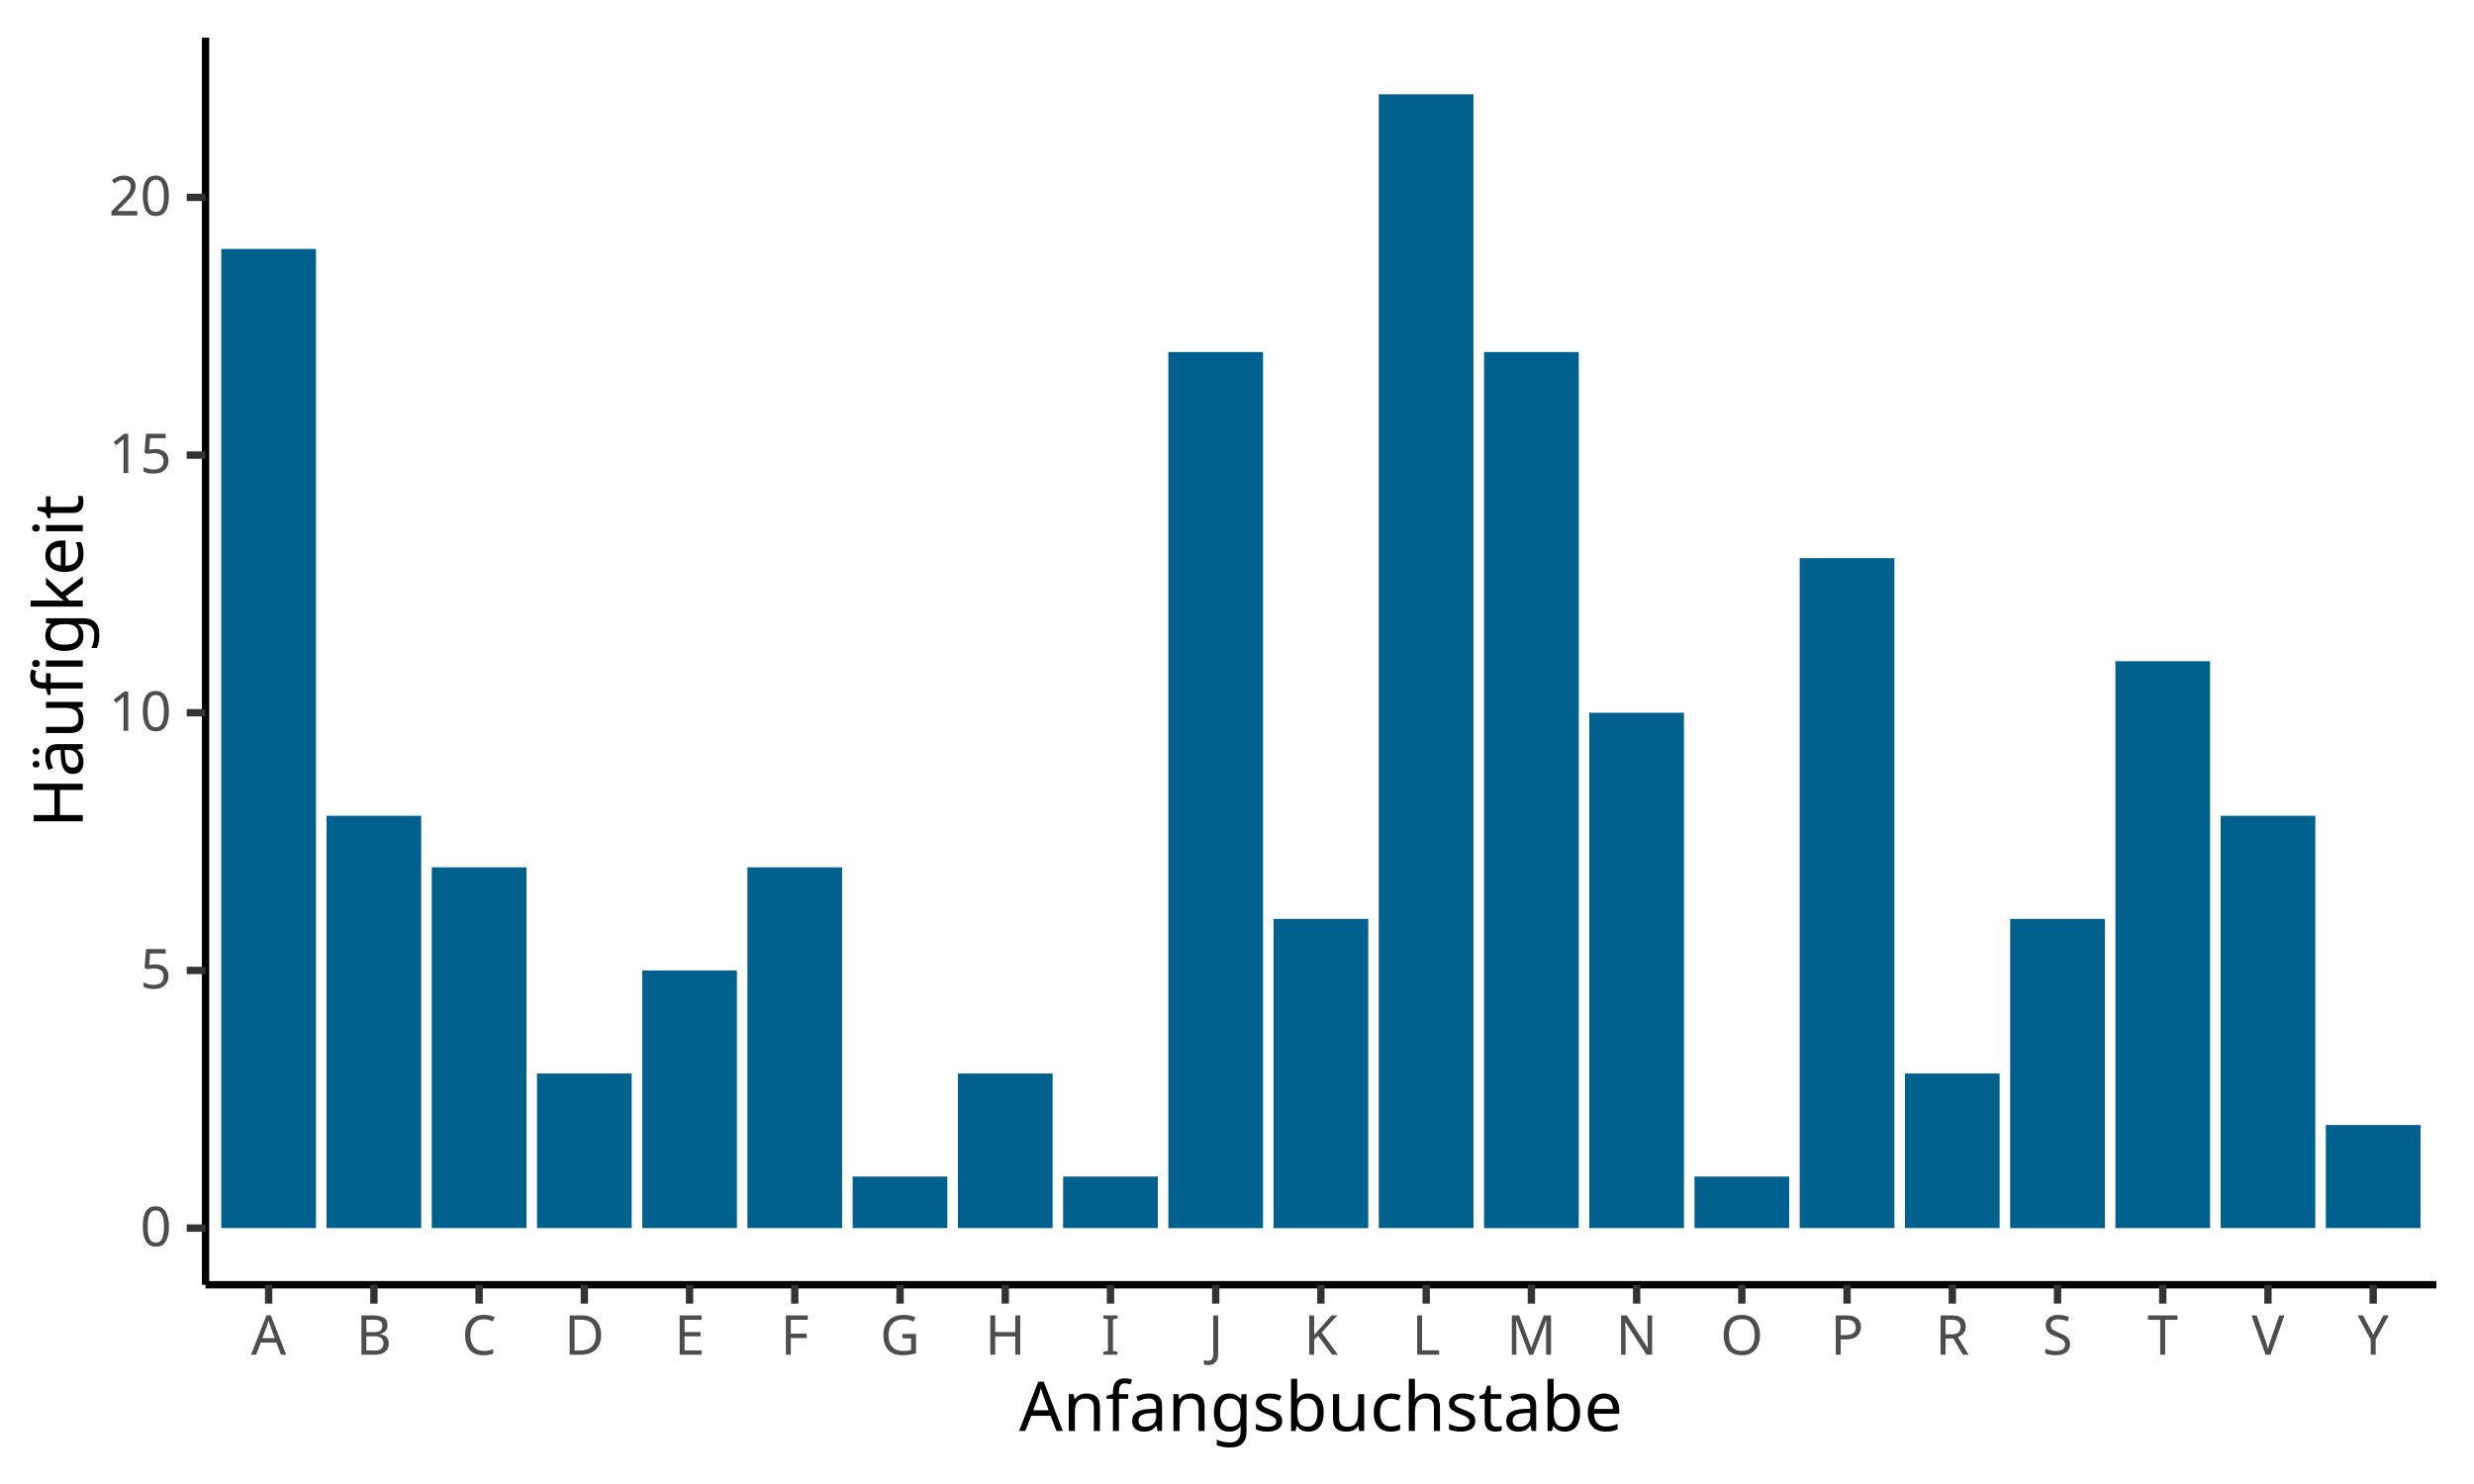
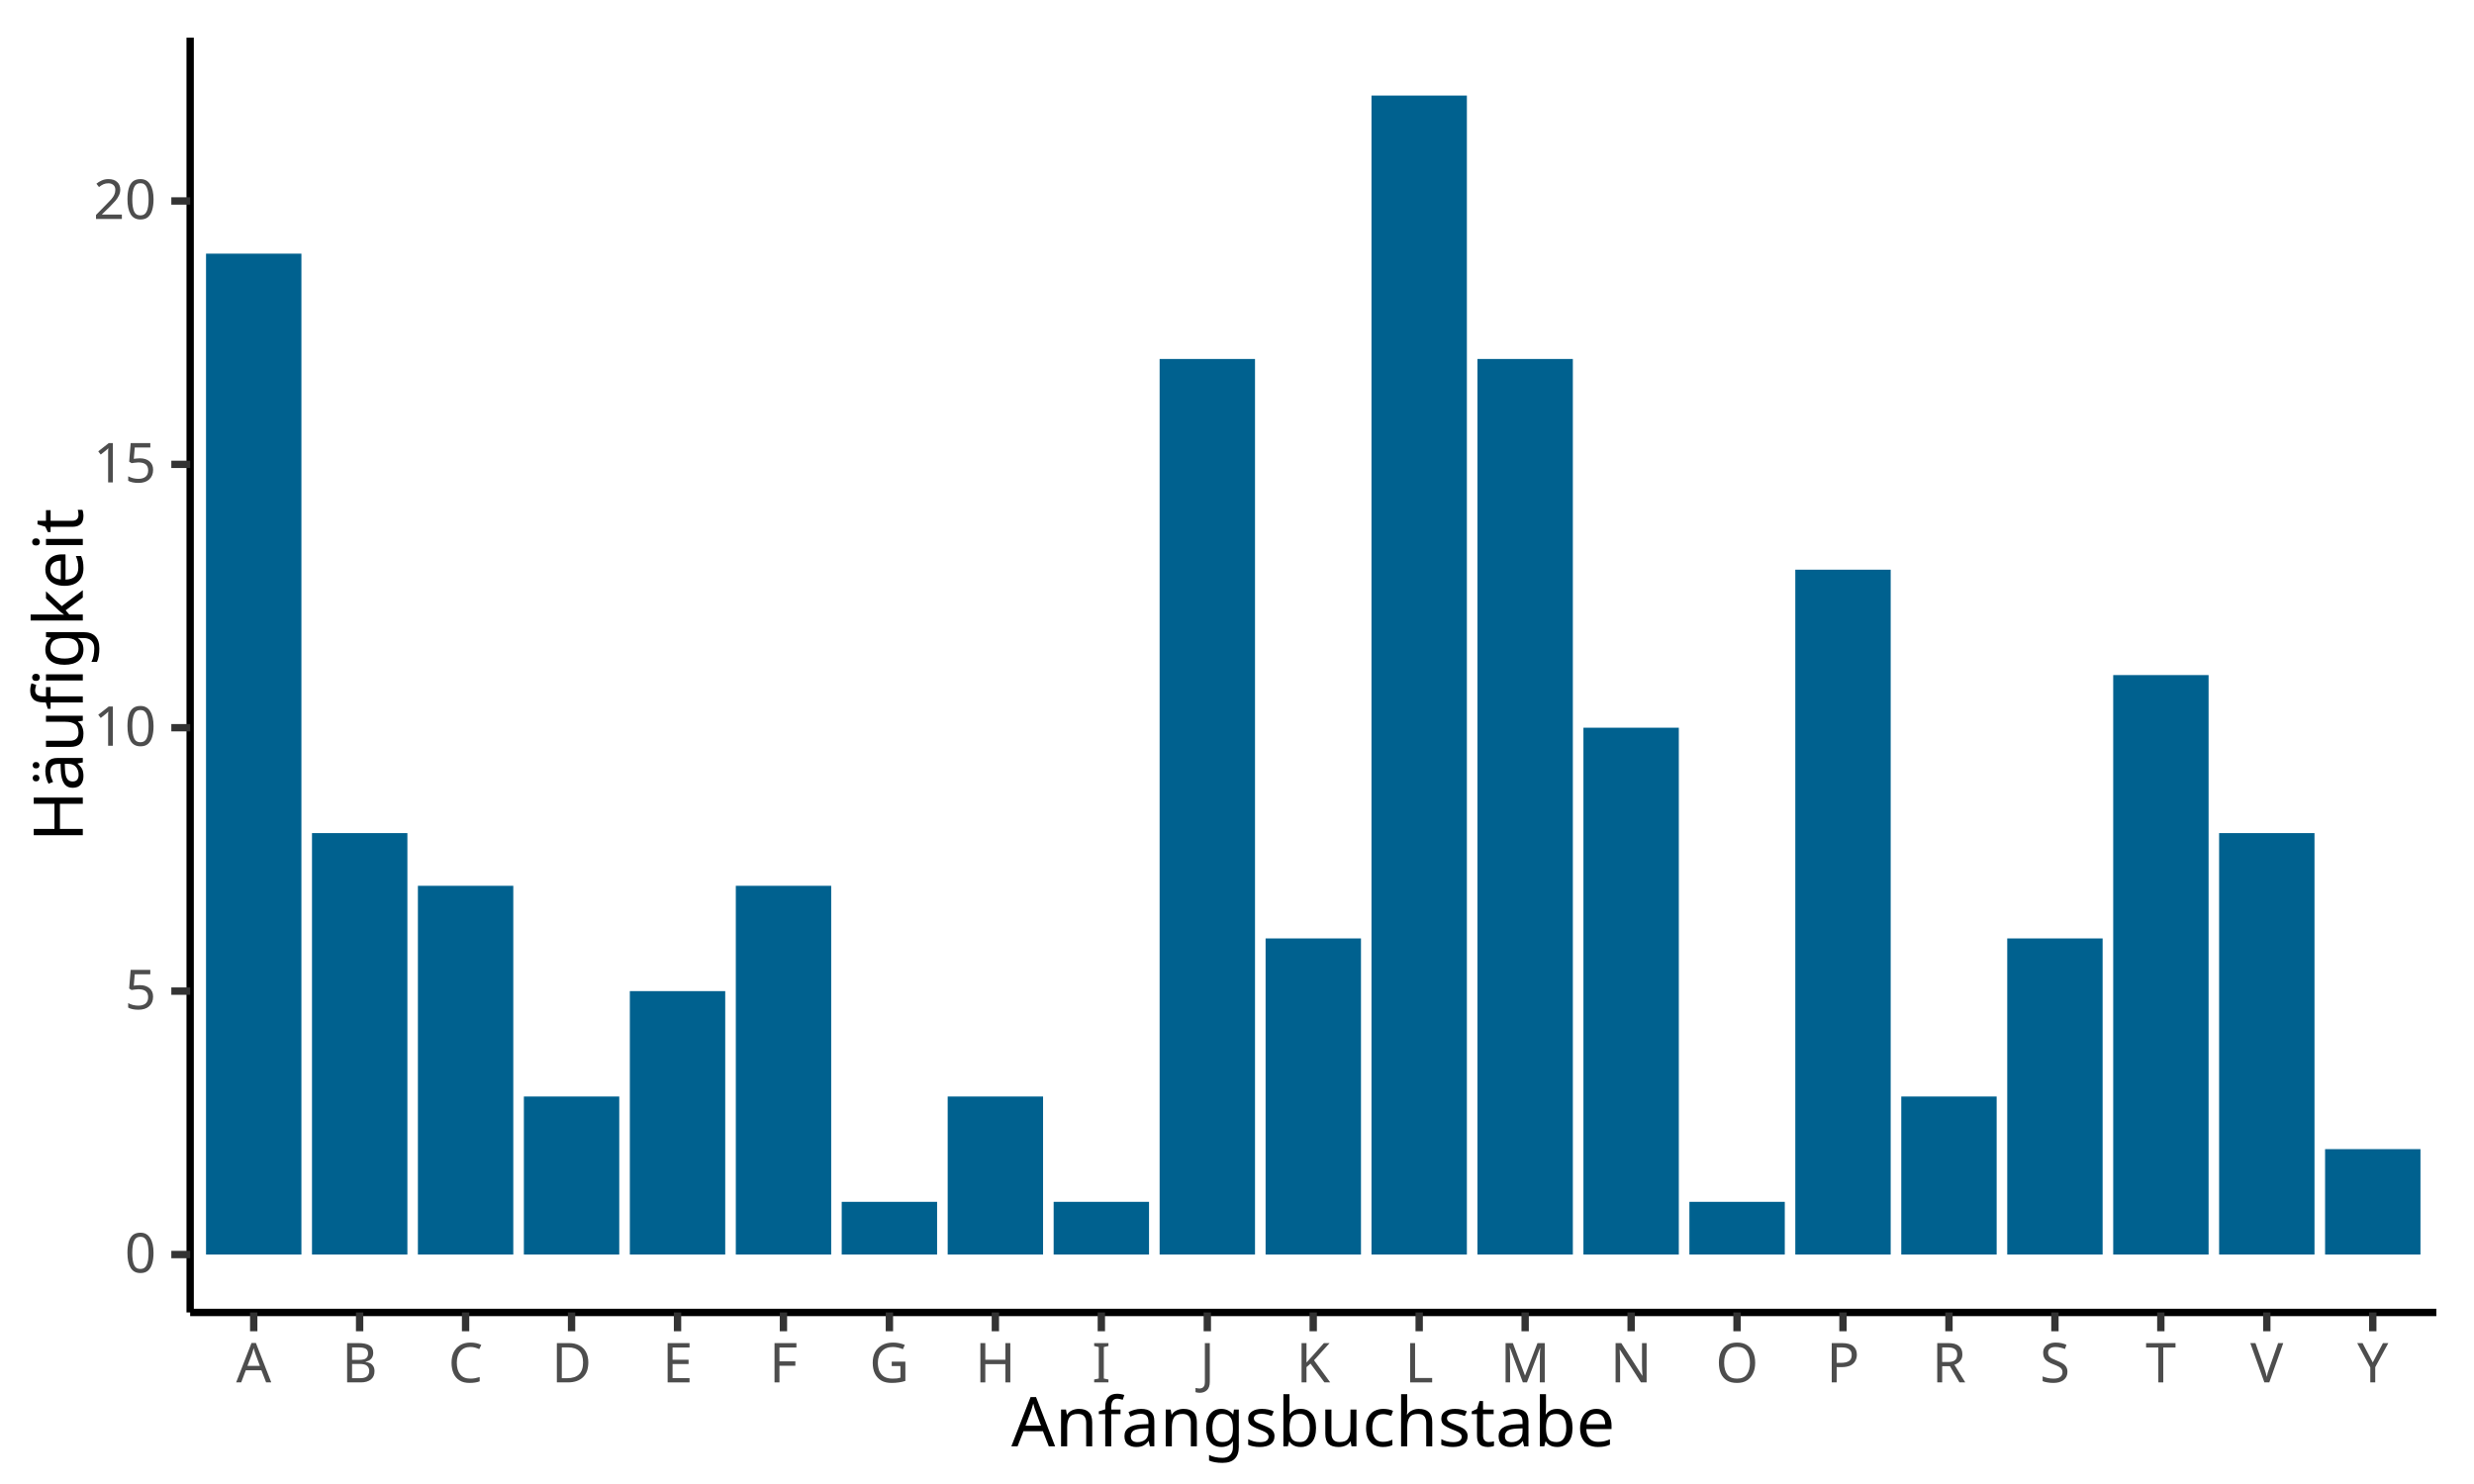
<svg xmlns="http://www.w3.org/2000/svg" class="svglite" width="360.00pt" height="216.00pt" viewBox="0 0 360.00 216.00">
  <defs>
    <style type="text/css">
    .svglite line, .svglite polyline, .svglite polygon, .svglite path, .svglite rect, .svglite circle {
      fill: none;
      stroke: #000000;
      stroke-linecap: round;
      stroke-linejoin: round;
      stroke-miterlimit: 10.00;
    }
+     .svglite text {
+       white-space: pre;
+     }
  </style>
  </defs>
  <rect width="100%" height="100%" style="stroke: none; fill: #FFFFFF;" />
  <defs>
    <clipPath id="cpMC4wMHwzNjAuMDB8MC4wMHwyMTYuMDA=">
      <rect x="0.00" y="0.00" width="360.00" height="216.00" />
    </clipPath>
  </defs>
  <g clip-path="url(#cpMC4wMHwzNjAuMDB8MC4wMHwyMTYuMDA=)">
-     <rect x="0.00" y="0.00" width="360.00" height="216.00" style="stroke-width: 1.07; stroke: #FFFFFF; fill: #FFFFFF;" />
+     <rect x="0" y="0.00" width="360.00" height="216.00" style="stroke-width: 1.07; stroke: #FFFFFF; fill: #FFFFFF;" />
  </g>
  <defs>
-     <clipPath id="cpMjkuOTF8MzU0LjUyfDUuNDh8MTg3LjAw">
-       <rect x="29.91" y="5.48" width="324.61" height="181.52" />
+     <clipPath id="cpMjcuNjd8MzU0LjUyfDUuNDh8MTkxLjAz">
+       <rect x="27.67" y="5.48" width="326.85" height="185.55" />
    </clipPath>
  </defs>
-   <g clip-path="url(#cpMjkuOTF8MzU0LjUyfDUuNDh8MTg3LjAw)">
-     <rect x="29.91" y="5.48" width="324.61" height="181.52" style="stroke-width: 1.07; stroke: none; fill: #FFFFFF;" />
-     <rect x="32.20" y="36.23" width="13.78" height="142.52" style="stroke-width: 1.07; stroke: none; stroke-linecap: square; stroke-linejoin: miter; fill: #00618F;" />
-     <rect x="47.51" y="118.74" width="13.78" height="60.01" style="stroke-width: 1.07; stroke: none; stroke-linecap: square; stroke-linejoin: miter; fill: #00618F;" />
-     <rect x="62.83" y="126.24" width="13.78" height="52.51" style="stroke-width: 1.07; stroke: none; stroke-linecap: square; stroke-linejoin: miter; fill: #00618F;" />
-     <rect x="78.14" y="156.25" width="13.78" height="22.50" style="stroke-width: 1.07; stroke: none; stroke-linecap: square; stroke-linejoin: miter; fill: #00618F;" />
-     <rect x="93.45" y="141.25" width="13.78" height="37.50" style="stroke-width: 1.07; stroke: none; stroke-linecap: square; stroke-linejoin: miter; fill: #00618F;" />
-     <rect x="108.76" y="126.24" width="13.78" height="52.51" style="stroke-width: 1.07; stroke: none; stroke-linecap: square; stroke-linejoin: miter; fill: #00618F;" />
-     <rect x="124.07" y="171.25" width="13.78" height="7.50" style="stroke-width: 1.07; stroke: none; stroke-linecap: square; stroke-linejoin: miter; fill: #00618F;" />
-     <rect x="139.39" y="156.25" width="13.78" height="22.50" style="stroke-width: 1.07; stroke: none; stroke-linecap: square; stroke-linejoin: miter; fill: #00618F;" />
-     <rect x="154.70" y="171.25" width="13.78" height="7.50" style="stroke-width: 1.07; stroke: none; stroke-linecap: square; stroke-linejoin: miter; fill: #00618F;" />
-     <rect x="170.01" y="51.24" width="13.78" height="127.52" style="stroke-width: 1.07; stroke: none; stroke-linecap: square; stroke-linejoin: miter; fill: #00618F;" />
-     <rect x="185.32" y="133.75" width="13.78" height="45.01" style="stroke-width: 1.07; stroke: none; stroke-linecap: square; stroke-linejoin: miter; fill: #00618F;" />
-     <rect x="200.63" y="13.73" width="13.78" height="165.02" style="stroke-width: 1.07; stroke: none; stroke-linecap: square; stroke-linejoin: miter; fill: #00618F;" />
-     <rect x="215.95" y="51.24" width="13.78" height="127.52" style="stroke-width: 1.07; stroke: none; stroke-linecap: square; stroke-linejoin: miter; fill: #00618F;" />
-     <rect x="231.26" y="103.74" width="13.78" height="75.01" style="stroke-width: 1.07; stroke: none; stroke-linecap: square; stroke-linejoin: miter; fill: #00618F;" />
-     <rect x="246.57" y="171.25" width="13.78" height="7.50" style="stroke-width: 1.07; stroke: none; stroke-linecap: square; stroke-linejoin: miter; fill: #00618F;" />
-     <rect x="261.88" y="81.24" width="13.78" height="97.51" style="stroke-width: 1.07; stroke: none; stroke-linecap: square; stroke-linejoin: miter; fill: #00618F;" />
-     <rect x="277.19" y="156.25" width="13.78" height="22.50" style="stroke-width: 1.07; stroke: none; stroke-linecap: square; stroke-linejoin: miter; fill: #00618F;" />
-     <rect x="292.51" y="133.75" width="13.78" height="45.01" style="stroke-width: 1.07; stroke: none; stroke-linecap: square; stroke-linejoin: miter; fill: #00618F;" />
-     <rect x="307.82" y="96.24" width="13.78" height="82.51" style="stroke-width: 1.07; stroke: none; stroke-linecap: square; stroke-linejoin: miter; fill: #00618F;" />
-     <rect x="323.13" y="118.74" width="13.78" height="60.01" style="stroke-width: 1.07; stroke: none; stroke-linecap: square; stroke-linejoin: miter; fill: #00618F;" />
-     <rect x="338.44" y="163.75" width="13.78" height="15.00" style="stroke-width: 1.07; stroke: none; stroke-linecap: square; stroke-linejoin: miter; fill: #00618F;" />
+   <g clip-path="url(#cpMjcuNjd8MzU0LjUyfDUuNDh8MTkxLjAz)">
+     <rect x="27.67" y="5.48" width="326.85" height="185.55" style="stroke-width: 1.07; stroke: none; fill: #FFFFFF;" />
+     <rect x="29.98" y="36.92" width="13.88" height="145.68" style="stroke-width: 1.07; stroke: none; stroke-linecap: square; stroke-linejoin: miter; fill: #00618F;" />
+     <rect x="45.40" y="121.26" width="13.88" height="61.34" style="stroke-width: 1.07; stroke: none; stroke-linecap: square; stroke-linejoin: miter; fill: #00618F;" />
+     <rect x="60.81" y="128.93" width="13.88" height="53.67" style="stroke-width: 1.07; stroke: none; stroke-linecap: square; stroke-linejoin: miter; fill: #00618F;" />
+     <rect x="76.23" y="159.60" width="13.88" height="23.00" style="stroke-width: 1.07; stroke: none; stroke-linecap: square; stroke-linejoin: miter; fill: #00618F;" />
+     <rect x="91.65" y="144.26" width="13.88" height="38.34" style="stroke-width: 1.07; stroke: none; stroke-linecap: square; stroke-linejoin: miter; fill: #00618F;" />
+     <rect x="107.07" y="128.93" width="13.88" height="53.67" style="stroke-width: 1.07; stroke: none; stroke-linecap: square; stroke-linejoin: miter; fill: #00618F;" />
+     <rect x="122.48" y="174.93" width="13.88" height="7.67" style="stroke-width: 1.07; stroke: none; stroke-linecap: square; stroke-linejoin: miter; fill: #00618F;" />
+     <rect x="137.90" y="159.60" width="13.88" height="23.00" style="stroke-width: 1.07; stroke: none; stroke-linecap: square; stroke-linejoin: miter; fill: #00618F;" />
+     <rect x="153.32" y="174.93" width="13.88" height="7.67" style="stroke-width: 1.07; stroke: none; stroke-linecap: square; stroke-linejoin: miter; fill: #00618F;" />
+     <rect x="168.74" y="52.25" width="13.88" height="130.35" style="stroke-width: 1.07; stroke: none; stroke-linecap: square; stroke-linejoin: miter; fill: #00618F;" />
+     <rect x="184.16" y="136.59" width="13.88" height="46.01" style="stroke-width: 1.07; stroke: none; stroke-linecap: square; stroke-linejoin: miter; fill: #00618F;" />
+     <rect x="199.57" y="13.91" width="13.88" height="168.69" style="stroke-width: 1.07; stroke: none; stroke-linecap: square; stroke-linejoin: miter; fill: #00618F;" />
+     <rect x="214.99" y="52.25" width="13.88" height="130.35" style="stroke-width: 1.07; stroke: none; stroke-linecap: square; stroke-linejoin: miter; fill: #00618F;" />
+     <rect x="230.41" y="105.92" width="13.88" height="76.68" style="stroke-width: 1.07; stroke: none; stroke-linecap: square; stroke-linejoin: miter; fill: #00618F;" />
+     <rect x="245.83" y="174.93" width="13.88" height="7.67" style="stroke-width: 1.07; stroke: none; stroke-linecap: square; stroke-linejoin: miter; fill: #00618F;" />
+     <rect x="261.24" y="82.92" width="13.88" height="99.68" style="stroke-width: 1.07; stroke: none; stroke-linecap: square; stroke-linejoin: miter; fill: #00618F;" />
+     <rect x="276.66" y="159.60" width="13.88" height="23.00" style="stroke-width: 1.07; stroke: none; stroke-linecap: square; stroke-linejoin: miter; fill: #00618F;" />
+     <rect x="292.08" y="136.59" width="13.88" height="46.01" style="stroke-width: 1.07; stroke: none; stroke-linecap: square; stroke-linejoin: miter; fill: #00618F;" />
+     <rect x="307.50" y="98.26" width="13.88" height="84.34" style="stroke-width: 1.07; stroke: none; stroke-linecap: square; stroke-linejoin: miter; fill: #00618F;" />
+     <rect x="322.91" y="121.26" width="13.88" height="61.34" style="stroke-width: 1.07; stroke: none; stroke-linecap: square; stroke-linejoin: miter; fill: #00618F;" />
+     <rect x="338.33" y="167.26" width="13.88" height="15.34" style="stroke-width: 1.07; stroke: none; stroke-linecap: square; stroke-linejoin: miter; fill: #00618F;" />
  </g>
  <g clip-path="url(#cpMC4wMHwzNjAuMDB8MC4wMHwyMTYuMDA=)">
-     <polyline points="29.91,187.00 29.91,5.48 " style="stroke-width: 1.07; stroke-linecap: butt;" />
-     <text x="24.97" y="181.38" text-anchor="end" style="font-size: 8.00px; fill: #4D4D4D; font-family: Source Sans Pro;" textLength="3.97px" lengthAdjust="spacingAndGlyphs">0</text>
-     <text x="24.97" y="143.87" text-anchor="end" style="font-size: 8.00px; fill: #4D4D4D; font-family: Source Sans Pro;" textLength="3.97px" lengthAdjust="spacingAndGlyphs">5</text>
-     <text x="24.97" y="106.37" text-anchor="end" style="font-size: 8.00px; fill: #4D4D4D; font-family: Source Sans Pro;" textLength="7.95px" lengthAdjust="spacingAndGlyphs">10</text>
-     <text x="24.97" y="68.86" text-anchor="end" style="font-size: 8.00px; fill: #4D4D4D; font-family: Source Sans Pro;" textLength="7.95px" lengthAdjust="spacingAndGlyphs">15</text>
-     <text x="24.97" y="31.36" text-anchor="end" style="font-size: 8.00px; fill: #4D4D4D; font-family: Source Sans Pro;" textLength="7.95px" lengthAdjust="spacingAndGlyphs">20</text>
-     <polyline points="27.17,178.75 29.91,178.75 " style="stroke-width: 1.07; stroke: #333333; stroke-linecap: butt;" />
-     <polyline points="27.17,141.25 29.91,141.25 " style="stroke-width: 1.07; stroke: #333333; stroke-linecap: butt;" />
-     <polyline points="27.17,103.74 29.91,103.74 " style="stroke-width: 1.07; stroke: #333333; stroke-linecap: butt;" />
-     <polyline points="27.17,66.24 29.91,66.24 " style="stroke-width: 1.07; stroke: #333333; stroke-linecap: butt;" />
-     <polyline points="27.17,28.73 29.91,28.73 " style="stroke-width: 1.07; stroke: #333333; stroke-linecap: butt;" />
-     <polyline points="29.91,187.00 354.52,187.00 " style="stroke-width: 1.07; stroke-linecap: butt;" />
-     <polyline points="39.09,189.74 39.09,187.00 " style="stroke-width: 1.07; stroke: #333333; stroke-linecap: butt;" />
-     <polyline points="54.41,189.74 54.41,187.00 " style="stroke-width: 1.07; stroke: #333333; stroke-linecap: butt;" />
-     <polyline points="69.72,189.74 69.72,187.00 " style="stroke-width: 1.07; stroke: #333333; stroke-linecap: butt;" />
-     <polyline points="85.03,189.74 85.03,187.00 " style="stroke-width: 1.07; stroke: #333333; stroke-linecap: butt;" />
-     <polyline points="100.34,189.74 100.34,187.00 " style="stroke-width: 1.07; stroke: #333333; stroke-linecap: butt;" />
-     <polyline points="115.65,189.74 115.65,187.00 " style="stroke-width: 1.07; stroke: #333333; stroke-linecap: butt;" />
-     <polyline points="130.97,189.74 130.97,187.00 " style="stroke-width: 1.07; stroke: #333333; stroke-linecap: butt;" />
-     <polyline points="146.28,189.74 146.28,187.00 " style="stroke-width: 1.07; stroke: #333333; stroke-linecap: butt;" />
-     <polyline points="161.59,189.74 161.59,187.00 " style="stroke-width: 1.07; stroke: #333333; stroke-linecap: butt;" />
-     <polyline points="176.90,189.74 176.90,187.00 " style="stroke-width: 1.07; stroke: #333333; stroke-linecap: butt;" />
-     <polyline points="192.21,189.74 192.21,187.00 " style="stroke-width: 1.07; stroke: #333333; stroke-linecap: butt;" />
-     <polyline points="207.53,189.74 207.53,187.00 " style="stroke-width: 1.07; stroke: #333333; stroke-linecap: butt;" />
-     <polyline points="222.84,189.74 222.84,187.00 " style="stroke-width: 1.07; stroke: #333333; stroke-linecap: butt;" />
-     <polyline points="238.15,189.74 238.15,187.00 " style="stroke-width: 1.07; stroke: #333333; stroke-linecap: butt;" />
-     <polyline points="253.46,189.74 253.46,187.00 " style="stroke-width: 1.07; stroke: #333333; stroke-linecap: butt;" />
-     <polyline points="268.77,189.74 268.77,187.00 " style="stroke-width: 1.07; stroke: #333333; stroke-linecap: butt;" />
-     <polyline points="284.09,189.74 284.09,187.00 " style="stroke-width: 1.07; stroke: #333333; stroke-linecap: butt;" />
-     <polyline points="299.40,189.74 299.40,187.00 " style="stroke-width: 1.07; stroke: #333333; stroke-linecap: butt;" />
-     <polyline points="314.71,189.74 314.71,187.00 " style="stroke-width: 1.07; stroke: #333333; stroke-linecap: butt;" />
-     <polyline points="330.02,189.74 330.02,187.00 " style="stroke-width: 1.07; stroke: #333333; stroke-linecap: butt;" />
-     <polyline points="345.33,189.74 345.33,187.00 " style="stroke-width: 1.07; stroke: #333333; stroke-linecap: butt;" />
-     <text x="39.09" y="197.18" text-anchor="middle" style="font-size: 8.00px; fill: #4D4D4D; font-family: Source Sans Pro;" textLength="4.35px" lengthAdjust="spacingAndGlyphs">A</text>
-     <text x="54.41" y="197.18" text-anchor="middle" style="font-size: 8.00px; fill: #4D4D4D; font-family: Source Sans Pro;" textLength="4.70px" lengthAdjust="spacingAndGlyphs">B</text>
-     <text x="69.72" y="197.18" text-anchor="middle" style="font-size: 8.00px; fill: #4D4D4D; font-family: Source Sans Pro;" textLength="4.56px" lengthAdjust="spacingAndGlyphs">C</text>
-     <text x="85.03" y="197.18" text-anchor="middle" style="font-size: 8.00px; fill: #4D4D4D; font-family: Source Sans Pro;" textLength="4.92px" lengthAdjust="spacingAndGlyphs">D</text>
-     <text x="100.34" y="197.18" text-anchor="middle" style="font-size: 8.00px; fill: #4D4D4D; font-family: Source Sans Pro;" textLength="4.22px" lengthAdjust="spacingAndGlyphs">E</text>
-     <text x="115.65" y="197.18" text-anchor="middle" style="font-size: 8.00px; fill: #4D4D4D; font-family: Source Sans Pro;" textLength="3.95px" lengthAdjust="spacingAndGlyphs">F</text>
-     <text x="130.97" y="197.18" text-anchor="middle" style="font-size: 8.00px; fill: #4D4D4D; font-family: Source Sans Pro;" textLength="4.93px" lengthAdjust="spacingAndGlyphs">G</text>
-     <text x="146.28" y="197.18" text-anchor="middle" style="font-size: 8.00px; fill: #4D4D4D; font-family: Source Sans Pro;" textLength="5.21px" lengthAdjust="spacingAndGlyphs">H</text>
-     <text x="161.59" y="197.18" text-anchor="middle" style="font-size: 8.00px; fill: #4D4D4D; font-family: Source Sans Pro;" textLength="2.10px" lengthAdjust="spacingAndGlyphs">I</text>
-     <text x="176.90" y="197.18" text-anchor="middle" style="font-size: 8.00px; fill: #4D4D4D; font-family: Source Sans Pro;" textLength="3.84px" lengthAdjust="spacingAndGlyphs">J</text>
-     <text x="192.21" y="197.18" text-anchor="middle" style="font-size: 8.00px; fill: #4D4D4D; font-family: Source Sans Pro;" textLength="4.63px" lengthAdjust="spacingAndGlyphs">K</text>
-     <text x="207.53" y="197.18" text-anchor="middle" style="font-size: 8.00px; fill: #4D4D4D; font-family: Source Sans Pro;" textLength="3.89px" lengthAdjust="spacingAndGlyphs">L</text>
-     <text x="222.84" y="197.18" text-anchor="middle" style="font-size: 8.00px; fill: #4D4D4D; font-family: Source Sans Pro;" textLength="5.82px" lengthAdjust="spacingAndGlyphs">M</text>
-     <text x="238.15" y="197.18" text-anchor="middle" style="font-size: 8.00px; fill: #4D4D4D; font-family: Source Sans Pro;" textLength="5.18px" lengthAdjust="spacingAndGlyphs">N</text>
-     <text x="253.46" y="197.18" text-anchor="middle" style="font-size: 8.00px; fill: #4D4D4D; font-family: Source Sans Pro;" textLength="5.31px" lengthAdjust="spacingAndGlyphs">O</text>
-     <text x="268.77" y="197.18" text-anchor="middle" style="font-size: 8.00px; fill: #4D4D4D; font-family: Source Sans Pro;" textLength="4.53px" lengthAdjust="spacingAndGlyphs">P</text>
-     <text x="284.09" y="197.18" text-anchor="middle" style="font-size: 8.00px; fill: #4D4D4D; font-family: Source Sans Pro;" textLength="4.55px" lengthAdjust="spacingAndGlyphs">R</text>
-     <text x="299.40" y="197.18" text-anchor="middle" style="font-size: 8.00px; fill: #4D4D4D; font-family: Source Sans Pro;" textLength="4.27px" lengthAdjust="spacingAndGlyphs">S</text>
-     <text x="314.71" y="197.18" text-anchor="middle" style="font-size: 8.00px; fill: #4D4D4D; font-family: Source Sans Pro;" textLength="4.29px" lengthAdjust="spacingAndGlyphs">T</text>
-     <text x="330.02" y="197.18" text-anchor="middle" style="font-size: 8.00px; fill: #4D4D4D; font-family: Source Sans Pro;" textLength="4.12px" lengthAdjust="spacingAndGlyphs">V</text>
-     <text x="345.33" y="197.18" text-anchor="middle" style="font-size: 8.00px; fill: #4D4D4D; font-family: Source Sans Pro;" textLength="3.81px" lengthAdjust="spacingAndGlyphs">Y</text>
-     <text x="192.21" y="208.28" text-anchor="middle" style="font-size: 10.00px; font-family: Source Sans Pro;" textLength="77.65px" lengthAdjust="spacingAndGlyphs">Anfangsbuchstabe</text>
-     <text transform="translate(12.05,96.24) rotate(-90)" text-anchor="middle" style="font-size: 10.00px; font-family: Source Sans Pro;" textLength="43.19px" lengthAdjust="spacingAndGlyphs">Häufigkeit</text>
+     <polyline points="27.67,191.03 27.67,5.48 " style="stroke-width: 1.07; stroke-linecap: butt;" />
+     <text x="22.73" y="185.22" text-anchor="end" style="font-size: 8.00px;fill: #4D4D4D; font-family: &quot;Source Sans Pro&quot;;" textLength="3.97px" lengthAdjust="spacingAndGlyphs">0</text>
+     <text x="22.73" y="146.89" text-anchor="end" style="font-size: 8.00px;fill: #4D4D4D; font-family: &quot;Source Sans Pro&quot;;" textLength="3.97px" lengthAdjust="spacingAndGlyphs">5</text>
+     <text x="22.73" y="108.55" text-anchor="end" style="font-size: 8.00px;fill: #4D4D4D; font-family: &quot;Source Sans Pro&quot;;" textLength="7.95px" lengthAdjust="spacingAndGlyphs">10</text>
+     <text x="22.73" y="70.21" text-anchor="end" style="font-size: 8.00px;fill: #4D4D4D; font-family: &quot;Source Sans Pro&quot;;" textLength="7.95px" lengthAdjust="spacingAndGlyphs">15</text>
+     <text x="22.73" y="31.87" text-anchor="end" style="font-size: 8.00px;fill: #4D4D4D; font-family: &quot;Source Sans Pro&quot;;" textLength="7.95px" lengthAdjust="spacingAndGlyphs">20</text>
+     <polyline points="24.93,182.60 27.67,182.60 " style="stroke-width: 1.07; stroke: #333333; stroke-linecap: butt;" />
+     <polyline points="24.93,144.26 27.67,144.26 " style="stroke-width: 1.07; stroke: #333333; stroke-linecap: butt;" />
+     <polyline points="24.93,105.92 27.67,105.92 " style="stroke-width: 1.07; stroke: #333333; stroke-linecap: butt;" />
+     <polyline points="24.93,67.59 27.67,67.59 " style="stroke-width: 1.07; stroke: #333333; stroke-linecap: butt;" />
+     <polyline points="24.93,29.25 27.67,29.25 " style="stroke-width: 1.07; stroke: #333333; stroke-linecap: butt;" />
+     <polyline points="27.67,191.03 354.52,191.03 " style="stroke-width: 1.07; stroke-linecap: butt;" />
+     <polyline points="36.92,193.77 36.92,191.03 " style="stroke-width: 1.07; stroke: #333333; stroke-linecap: butt;" />
+     <polyline points="52.33,193.77 52.33,191.03 " style="stroke-width: 1.07; stroke: #333333; stroke-linecap: butt;" />
+     <polyline points="67.75,193.77 67.75,191.03 " style="stroke-width: 1.07; stroke: #333333; stroke-linecap: butt;" />
+     <polyline points="83.17,193.77 83.17,191.03 " style="stroke-width: 1.07; stroke: #333333; stroke-linecap: butt;" />
+     <polyline points="98.59,193.77 98.59,191.03 " style="stroke-width: 1.07; stroke: #333333; stroke-linecap: butt;" />
+     <polyline points="114.00,193.77 114.00,191.03 " style="stroke-width: 1.07; stroke: #333333; stroke-linecap: butt;" />
+     <polyline points="129.42,193.77 129.42,191.03 " style="stroke-width: 1.07; stroke: #333333; stroke-linecap: butt;" />
+     <polyline points="144.84,193.77 144.84,191.03 " style="stroke-width: 1.07; stroke: #333333; stroke-linecap: butt;" />
+     <polyline points="160.26,193.77 160.26,191.03 " style="stroke-width: 1.07; stroke: #333333; stroke-linecap: butt;" />
+     <polyline points="175.68,193.77 175.68,191.03 " style="stroke-width: 1.07; stroke: #333333; stroke-linecap: butt;" />
+     <polyline points="191.09,193.77 191.09,191.03 " style="stroke-width: 1.07; stroke: #333333; stroke-linecap: butt;" />
+     <polyline points="206.51,193.77 206.51,191.03 " style="stroke-width: 1.07; stroke: #333333; stroke-linecap: butt;" />
+     <polyline points="221.93,193.77 221.93,191.03 " style="stroke-width: 1.07; stroke: #333333; stroke-linecap: butt;" />
+     <polyline points="237.35,193.77 237.35,191.03 " style="stroke-width: 1.07; stroke: #333333; stroke-linecap: butt;" />
+     <polyline points="252.76,193.77 252.76,191.03 " style="stroke-width: 1.07; stroke: #333333; stroke-linecap: butt;" />
+     <polyline points="268.18,193.77 268.18,191.03 " style="stroke-width: 1.07; stroke: #333333; stroke-linecap: butt;" />
+     <polyline points="283.60,193.77 283.60,191.03 " style="stroke-width: 1.07; stroke: #333333; stroke-linecap: butt;" />
+     <polyline points="299.02,193.77 299.02,191.03 " style="stroke-width: 1.07; stroke: #333333; stroke-linecap: butt;" />
+     <polyline points="314.43,193.77 314.43,191.03 " style="stroke-width: 1.07; stroke: #333333; stroke-linecap: butt;" />
+     <polyline points="329.85,193.77 329.85,191.03 " style="stroke-width: 1.07; stroke: #333333; stroke-linecap: butt;" />
+     <polyline points="345.27,193.77 345.27,191.03 " style="stroke-width: 1.07; stroke: #333333; stroke-linecap: butt;" />
+     <text x="36.92" y="201.21" text-anchor="middle" style="font-size: 8.00px;fill: #4D4D4D; font-family: &quot;Source Sans Pro&quot;;" textLength="4.35px" lengthAdjust="spacingAndGlyphs">A</text>
+     <text x="52.33" y="201.21" text-anchor="middle" style="font-size: 8.00px;fill: #4D4D4D; font-family: &quot;Source Sans Pro&quot;;" textLength="4.70px" lengthAdjust="spacingAndGlyphs">B</text>
+     <text x="67.75" y="201.21" text-anchor="middle" style="font-size: 8.00px;fill: #4D4D4D; font-family: &quot;Source Sans Pro&quot;;" textLength="4.56px" lengthAdjust="spacingAndGlyphs">C</text>
+     <text x="83.17" y="201.21" text-anchor="middle" style="font-size: 8.00px;fill: #4D4D4D; font-family: &quot;Source Sans Pro&quot;;" textLength="4.92px" lengthAdjust="spacingAndGlyphs">D</text>
+     <text x="98.59" y="201.21" text-anchor="middle" style="font-size: 8.00px;fill: #4D4D4D; font-family: &quot;Source Sans Pro&quot;;" textLength="4.22px" lengthAdjust="spacingAndGlyphs">E</text>
+     <text x="114.00" y="201.21" text-anchor="middle" style="font-size: 8.00px;fill: #4D4D4D; font-family: &quot;Source Sans Pro&quot;;" textLength="3.95px" lengthAdjust="spacingAndGlyphs">F</text>
+     <text x="129.42" y="201.21" text-anchor="middle" style="font-size: 8.00px;fill: #4D4D4D; font-family: &quot;Source Sans Pro&quot;;" textLength="4.93px" lengthAdjust="spacingAndGlyphs">G</text>
+     <text x="144.84" y="201.21" text-anchor="middle" style="font-size: 8.00px;fill: #4D4D4D; font-family: &quot;Source Sans Pro&quot;;" textLength="5.21px" lengthAdjust="spacingAndGlyphs">H</text>
+     <text x="160.26" y="201.21" text-anchor="middle" style="font-size: 8.00px;fill: #4D4D4D; font-family: &quot;Source Sans Pro&quot;;" textLength="2.10px" lengthAdjust="spacingAndGlyphs">I</text>
+     <text x="175.68" y="201.21" text-anchor="middle" style="font-size: 8.00px;fill: #4D4D4D; font-family: &quot;Source Sans Pro&quot;;" textLength="3.84px" lengthAdjust="spacingAndGlyphs">J</text>
+     <text x="191.09" y="201.21" text-anchor="middle" style="font-size: 8.00px;fill: #4D4D4D; font-family: &quot;Source Sans Pro&quot;;" textLength="4.63px" lengthAdjust="spacingAndGlyphs">K</text>
+     <text x="206.51" y="201.21" text-anchor="middle" style="font-size: 8.00px;fill: #4D4D4D; font-family: &quot;Source Sans Pro&quot;;" textLength="3.89px" lengthAdjust="spacingAndGlyphs">L</text>
+     <text x="221.93" y="201.21" text-anchor="middle" style="font-size: 8.00px;fill: #4D4D4D; font-family: &quot;Source Sans Pro&quot;;" textLength="5.82px" lengthAdjust="spacingAndGlyphs">M</text>
+     <text x="237.35" y="201.21" text-anchor="middle" style="font-size: 8.00px;fill: #4D4D4D; font-family: &quot;Source Sans Pro&quot;;" textLength="5.18px" lengthAdjust="spacingAndGlyphs">N</text>
+     <text x="252.76" y="201.21" text-anchor="middle" style="font-size: 8.00px;fill: #4D4D4D; font-family: &quot;Source Sans Pro&quot;;" textLength="5.31px" lengthAdjust="spacingAndGlyphs">O</text>
+     <text x="268.18" y="201.21" text-anchor="middle" style="font-size: 8.00px;fill: #4D4D4D; font-family: &quot;Source Sans Pro&quot;;" textLength="4.53px" lengthAdjust="spacingAndGlyphs">P</text>
+     <text x="283.60" y="201.21" text-anchor="middle" style="font-size: 8.00px;fill: #4D4D4D; font-family: &quot;Source Sans Pro&quot;;" textLength="4.55px" lengthAdjust="spacingAndGlyphs">R</text>
+     <text x="299.02" y="201.21" text-anchor="middle" style="font-size: 8.00px;fill: #4D4D4D; font-family: &quot;Source Sans Pro&quot;;" textLength="4.27px" lengthAdjust="spacingAndGlyphs">S</text>
+     <text x="314.43" y="201.21" text-anchor="middle" style="font-size: 8.00px;fill: #4D4D4D; font-family: &quot;Source Sans Pro&quot;;" textLength="4.29px" lengthAdjust="spacingAndGlyphs">T</text>
+     <text x="329.85" y="201.21" text-anchor="middle" style="font-size: 8.00px;fill: #4D4D4D; font-family: &quot;Source Sans Pro&quot;;" textLength="4.12px" lengthAdjust="spacingAndGlyphs">V</text>
+     <text x="345.27" y="201.21" text-anchor="middle" style="font-size: 8.00px;fill: #4D4D4D; font-family: &quot;Source Sans Pro&quot;;" textLength="3.81px" lengthAdjust="spacingAndGlyphs">Y</text>
+     <text x="191.09" y="210.52" text-anchor="middle" style="font-size: 10.00px; font-family: &quot;Source Sans Pro&quot;;" textLength="77.65px" lengthAdjust="spacingAndGlyphs">Anfangsbuchstabe</text>
+     <text transform="translate(12.05,98.26) rotate(-90)" text-anchor="middle" style="font-size: 10.00px; font-family: &quot;Source Sans Pro&quot;;" textLength="43.19px" lengthAdjust="spacingAndGlyphs">Häufigkeit</text>
  </g>
</svg>
